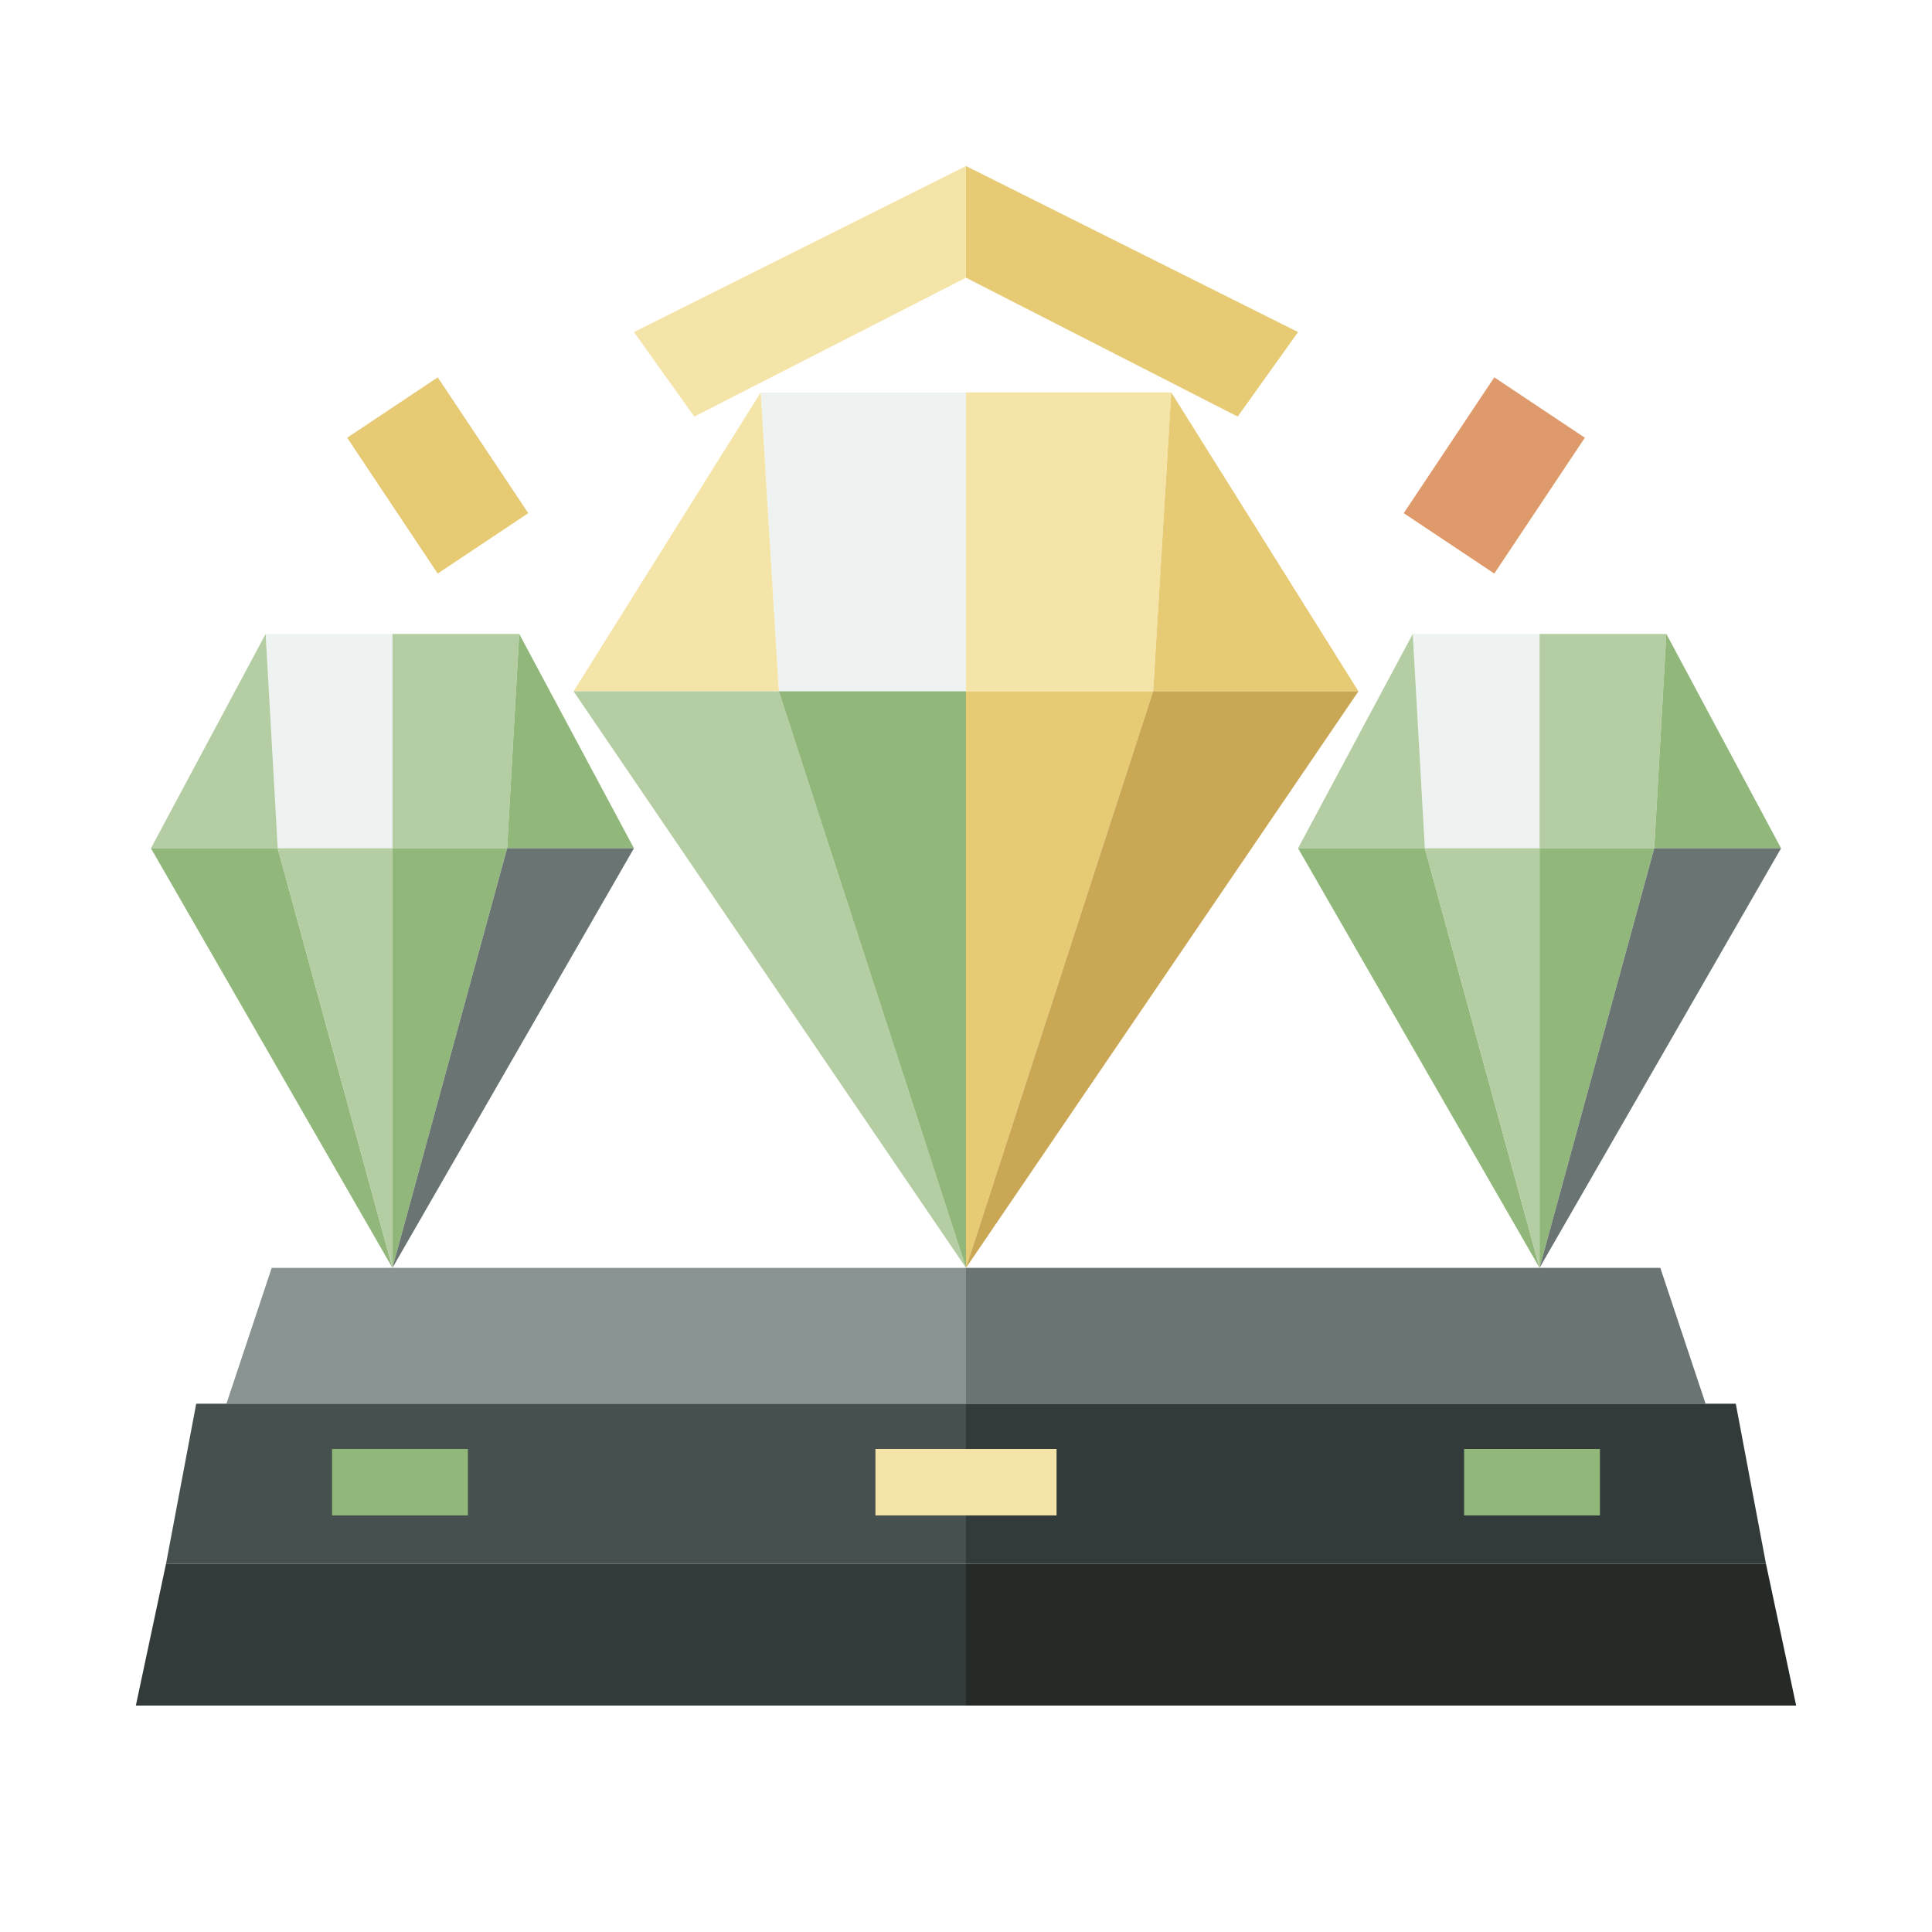
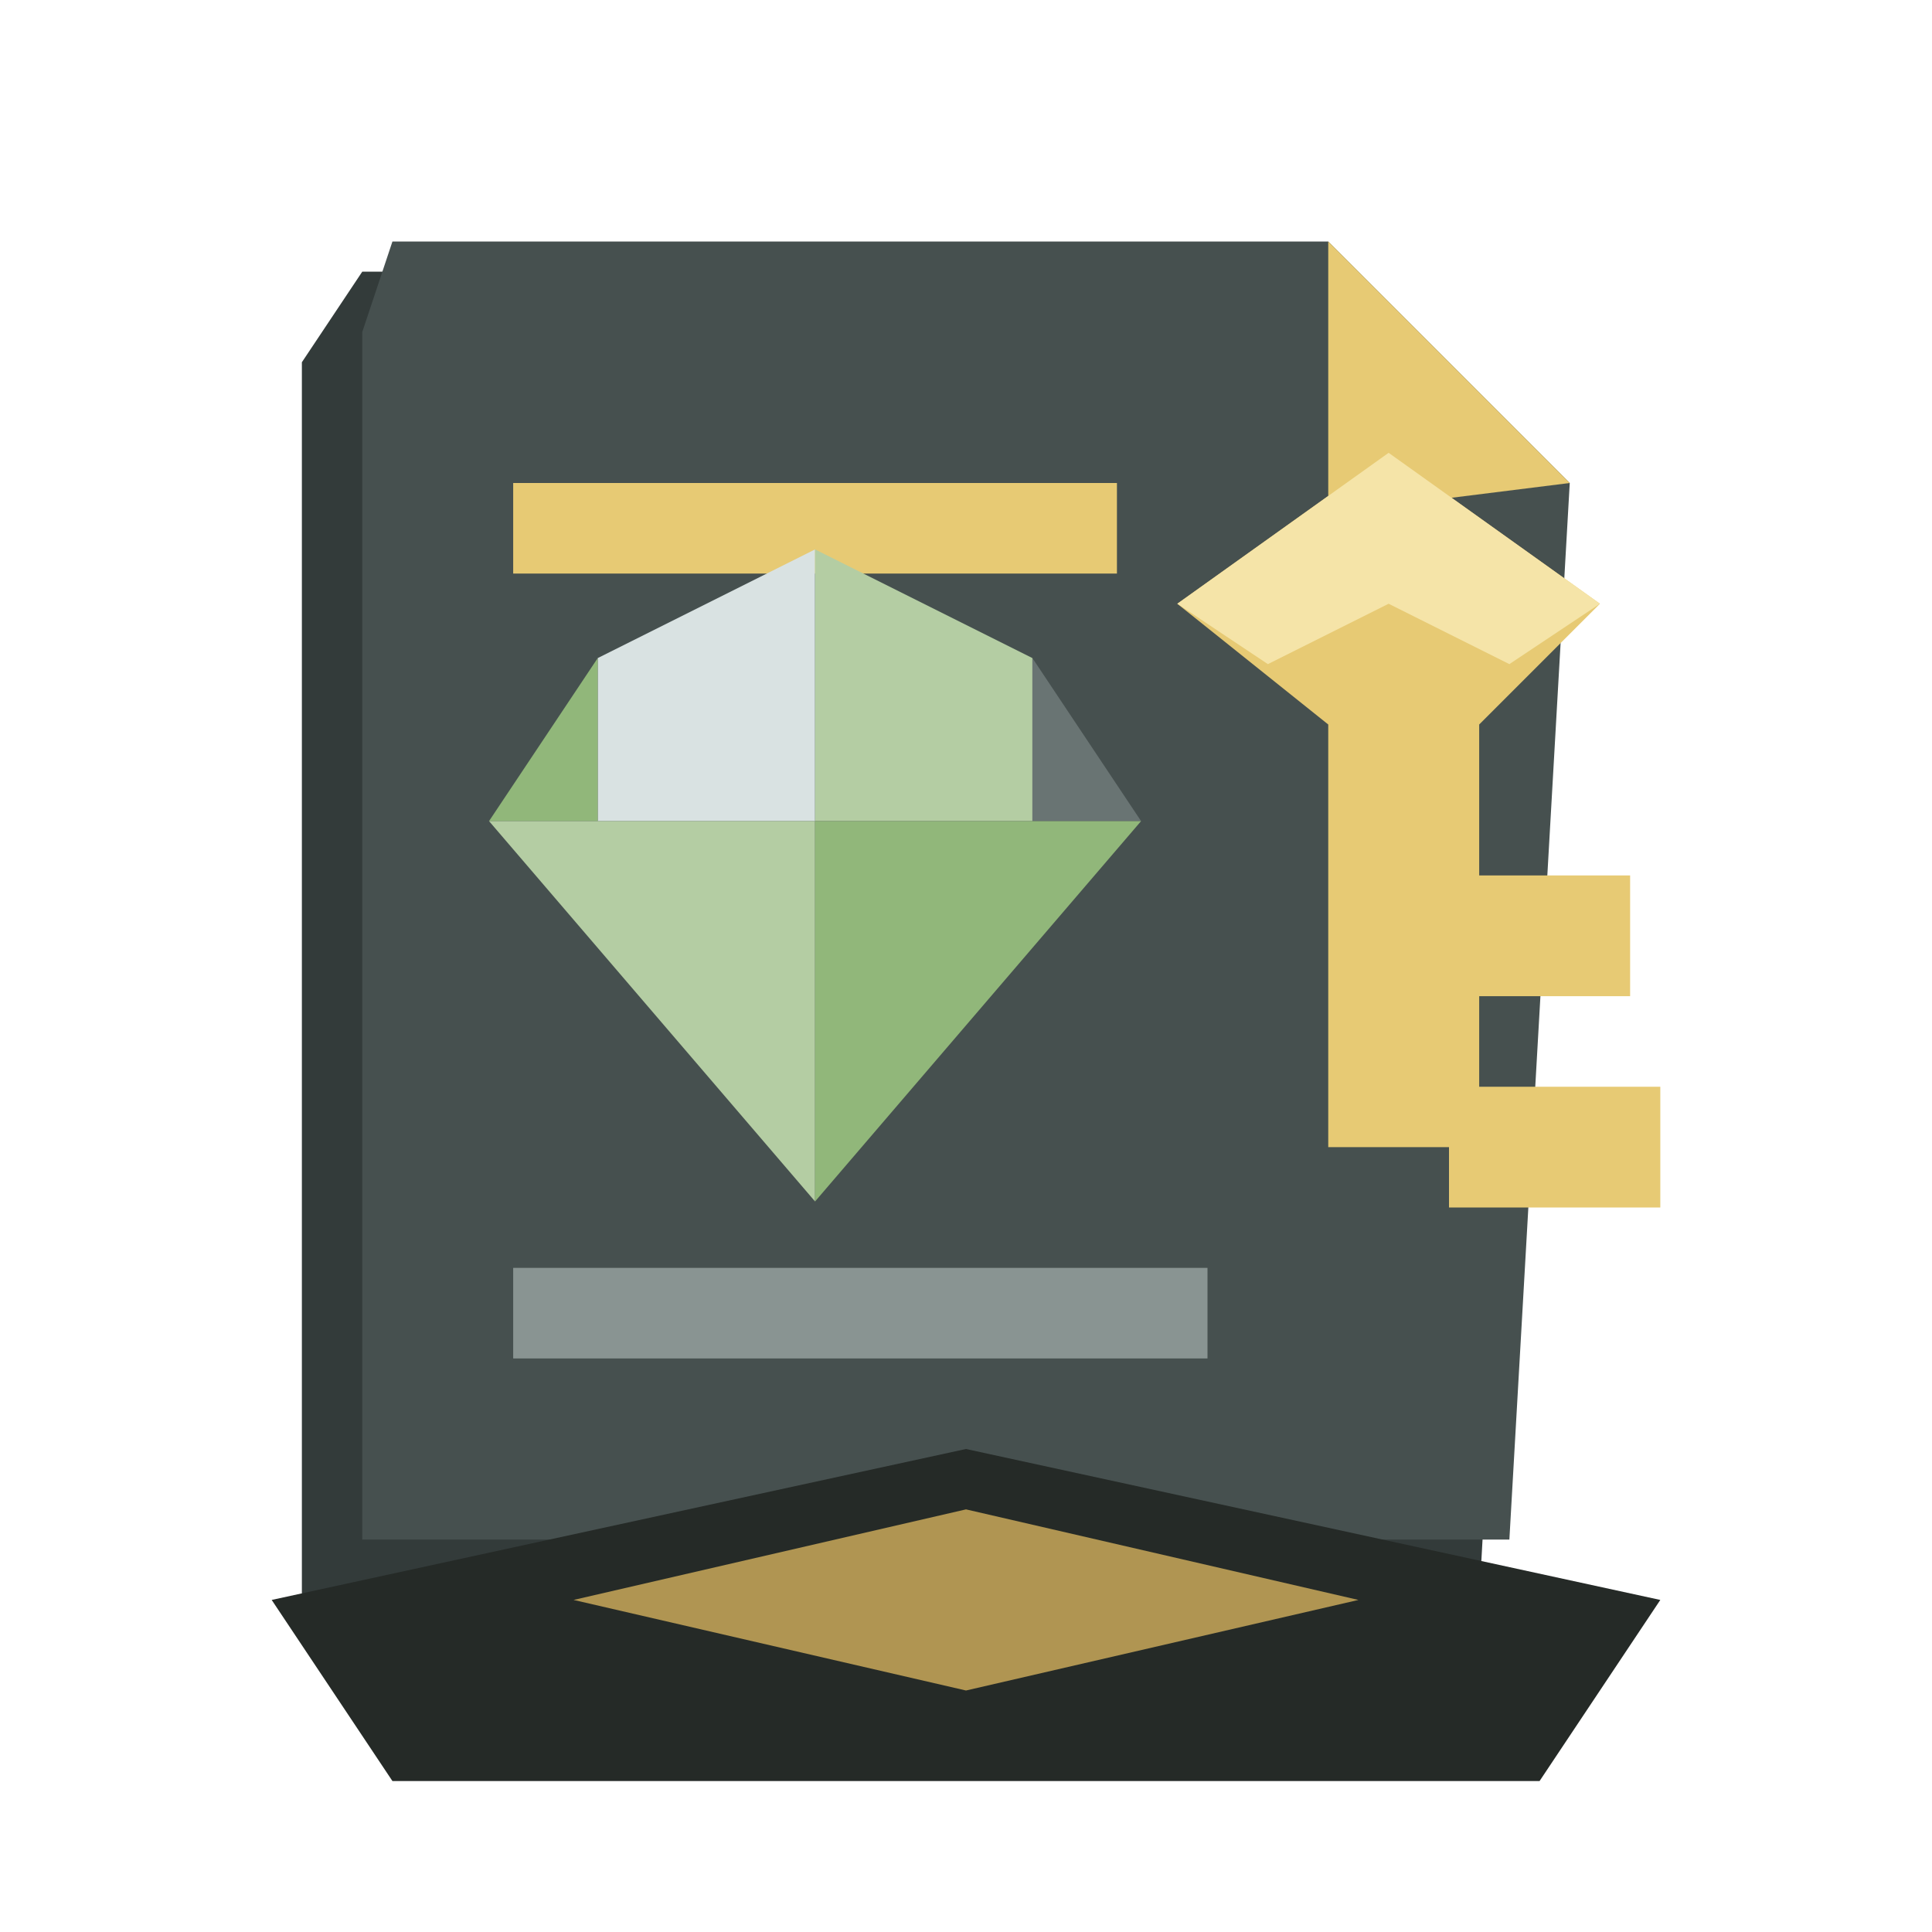
<svg xmlns="http://www.w3.org/2000/svg" width="64" height="64" viewBox="0 0 64 64">
-   <g id="gemUpgrade3-master">
-     <polygon points="32.0,5.5 21.0,11.0 23.0,13.8 32.0,9.2" fill="#F5E4A8" />
-     <polygon points="32.0,5.5 43.0,11.0 41.0,13.8 32.0,9.2" fill="#E7CA74" />
-     <polygon points="11.5,14.5 14.5,12.5 17.5,17.0 14.5,19.0" fill="#E7CA74" />
-     <polygon points="52.5,14.5 49.5,12.5 46.5,17.0 49.5,19.0" fill="#DF9A6C" />
-     <polygon points="8.8,21.0 13.0,21.0 13.0,28.1 9.2,28.1" fill="#EEF3F2" />
-     <polygon points="13.0,21.0 17.2,21.0 16.8,28.1 13.0,28.1" fill="#B4CDA3" />
-     <polygon points="8.8,21.0 9.2,28.1 5.0,28.1" fill="#B4CDA3" />
-     <polygon points="17.2,21.0 21.0,28.1 16.8,28.1" fill="#91B77A" />
-     <polygon points="5.0,28.1 9.2,28.1 13.0,42.0" fill="#91B77A" />
-     <polygon points="9.2,28.1 13.0,28.1 13.0,42.0" fill="#B4CDA3" />
-     <polygon points="13.0,28.1 16.8,28.1 13.0,42.0" fill="#91B77A" />
-     <polygon points="16.8,28.1 21.0,28.1 13.0,42.0" fill="#697473" />
-     <polygon points="46.8,21.0 51.0,21.0 51.0,28.1 47.2,28.1" fill="#EEF3F2" />
-     <polygon points="51.0,21.0 55.2,21.0 54.8,28.1 51.0,28.1" fill="#B4CDA3" />
-     <polygon points="46.8,21.0 47.2,28.1 43.0,28.1" fill="#B4CDA3" />
-     <polygon points="55.2,21.0 59.0,28.1 54.8,28.1" fill="#91B77A" />
-     <polygon points="43.0,28.1 47.2,28.1 51.0,42.0" fill="#91B77A" />
-     <polygon points="47.2,28.1 51.0,28.1 51.0,42.0" fill="#B4CDA3" />
-     <polygon points="51.0,28.1 54.8,28.1 51.0,42.0" fill="#91B77A" />
-     <polygon points="54.8,28.1 59.0,28.1 51.0,42.0" fill="#697473" />
-     <polygon points="25.2,13.0 32.0,13.0 32.0,22.9 25.8,22.9" fill="#EEF3F2" />
-     <polygon points="32.0,13.0 38.8,13.0 38.2,22.9 32.0,22.9" fill="#F5E4A8" />
-     <polygon points="25.2,13.0 25.8,22.9 19.0,22.9" fill="#F5E4A8" />
-     <polygon points="38.8,13.0 45.0,22.9 38.2,22.9" fill="#E7CA74" />
-     <polygon points="19.0,22.9 25.8,22.9 32.0,42.0" fill="#B4CDA3" />
-     <polygon points="25.8,22.9 32.0,22.9 32.0,42.0" fill="#91B77A" />
-     <polygon points="32.0,22.9 38.2,22.9 32.0,42.0" fill="#E7CA74" />
-     <polygon points="38.2,22.9 45.0,22.9 32.0,42.0" fill="#C9A754" />
-     <polygon points="9.0,42.0 32.0,42.0 32.0,46.5 7.5,46.5" fill="#899492" />
-     <polygon points="55.0,42.0 32.0,42.0 32.0,46.5 56.5,46.5" fill="#697473" />
-     <polygon points="6.5,46.5 32.0,46.5 32.0,51.8 5.5,51.8" fill="#46504F" />
-     <polygon points="57.5,46.5 32.0,46.5 32.0,51.8 58.5,51.8" fill="#333B3A" />
-     <polygon points="5.5,51.8 32.0,51.8 32.0,56.5 4.5,56.5" fill="#333B3A" />
-     <polygon points="58.5,51.8 32.0,51.8 32.0,56.5 59.5,56.5" fill="#252A27" />
-     <rect x="11.0" y="48.0" width="4.5" height="2.2" fill="#91B77A" />
-     <rect x="29.0" y="48.0" width="6.0" height="2.2" fill="#F5E4A8" />
-     <rect x="48.5" y="48.0" width="4.5" height="2.2" fill="#91B77A" />
+   <g id="gemUpgrade3-master" stroke-linecap="square" stroke-linejoin="miter">
+     <polygon points="12,9 43,9 51,17 49,53 10,53 10,12" fill="#333B3A" />
+     <polygon points="13,8 44,8 52,16 50,51 12,51 12,11" fill="#46504F" />
+     <polygon points="44,8 44,17 52,16" fill="#E7CA74" />
+     <polygon points="17,16 37,16 37,19 17,19" fill="#E7CA74" />
+     <polygon points="17,42 40,42 40,45 17,45" fill="#899492" />
+     <g transform="translate(27,29) scale(0.9)">
+       <polygon points="-8,-8 0,-12 0,-2 -8,-2" fill="#D9E2E2" />
+       <polygon points="0,-12 8,-8 8,-2 0,-2" fill="#B4CDA3" />
+       <polygon points="-8,-8 -12,-2 -8,-2" fill="#91B77A" />
+       <polygon points="8,-8 12,-2 8,-2" fill="#697473" />
+       <polygon points="-12,-2 0,-2 0,12" fill="#B4CDA3" />
+       <polygon points="0,-2 12,-2 0,12" fill="#91B77A" />
+     </g>
+     <polygon points="39,20 46,15 53,20 49,24 49,38 44,38 44,24" fill="#E7CA74" />
+     <polygon points="46,15 53,20 50,22 46,20 42,22 39,20" fill="#F5E4A8" />
+     <rect x="48" y="29" width="6" height="4" fill="#E7CA74" />
+     <rect x="48" y="36" width="7" height="4" fill="#E7CA74" />
+     <polygon points="9,53 32,48 55,53 51,59 13,59" fill="#252A27" />
+     <polygon points="19,53 32,50 45,53 32,56" fill="#B09552" />
  </g>
</svg>
